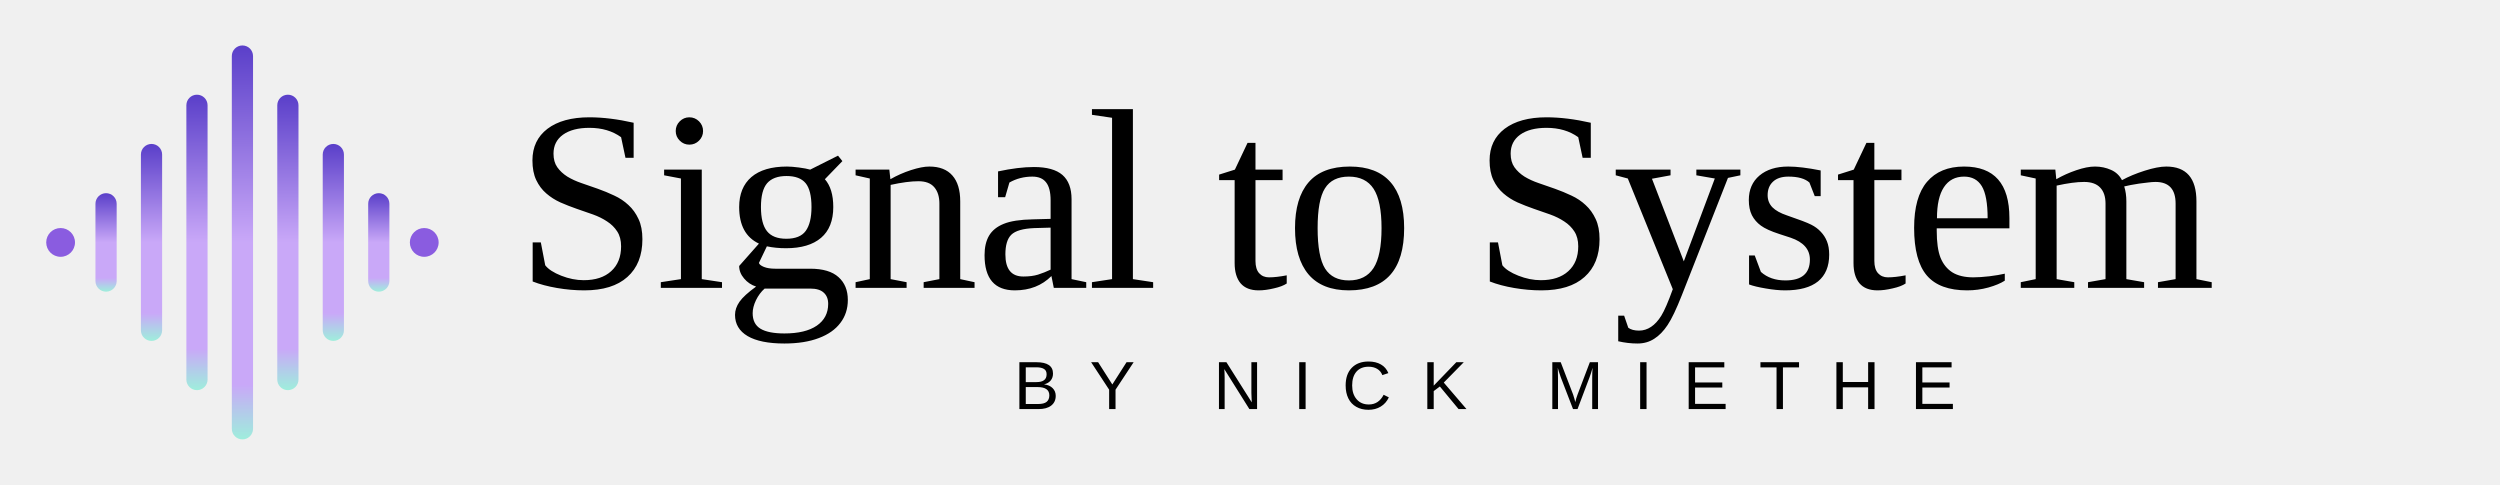
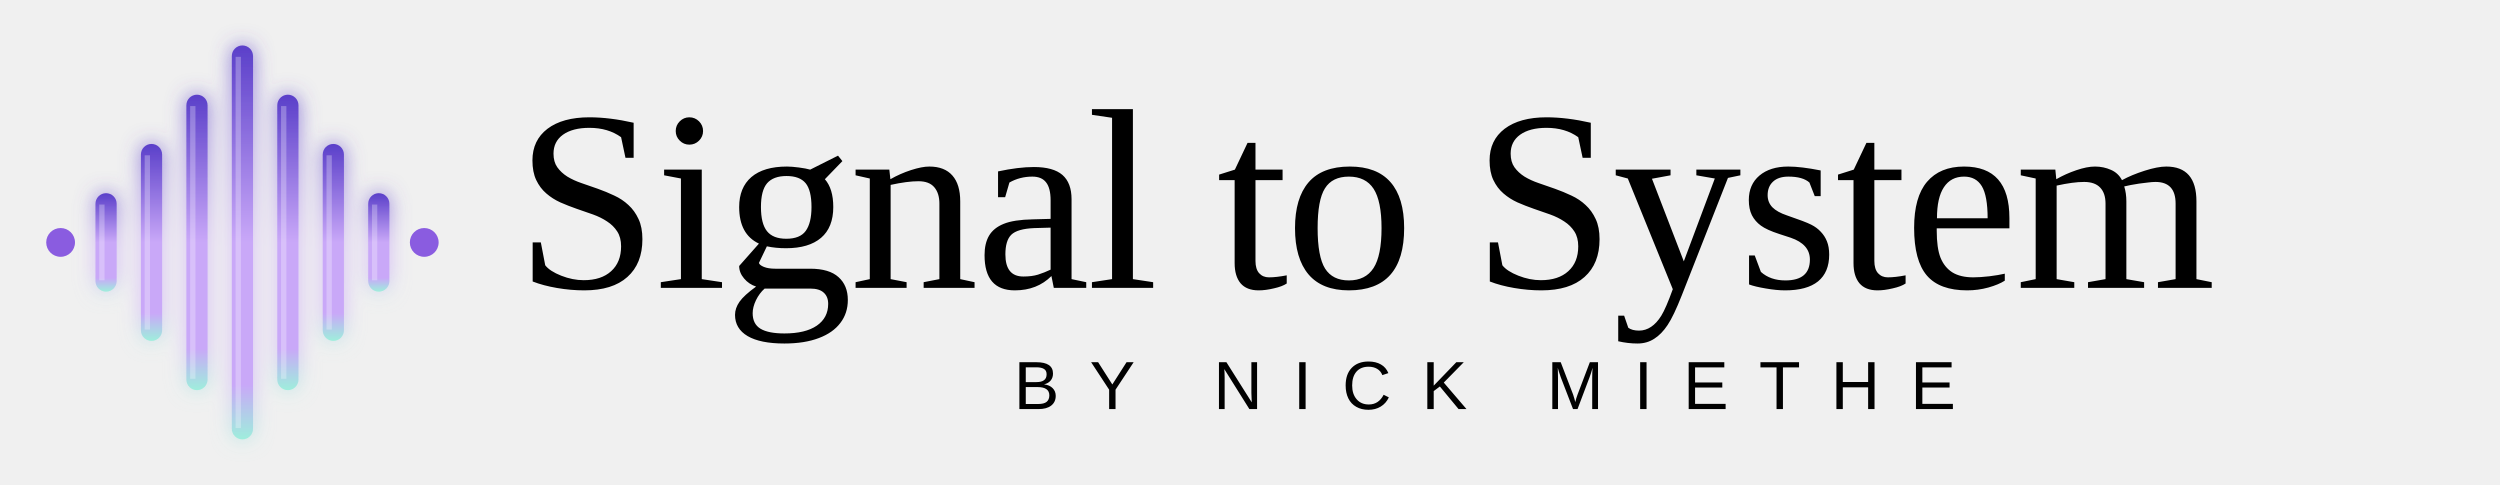
<svg xmlns="http://www.w3.org/2000/svg" viewBox="0 0 330 64" role="img" aria-labelledby="s2s-lockup-h-title">
  <style>
    .title { fill: var(--ink, currentColor); font: 34px Georgia, 'Times New Roman', serif; letter-spacing: -0.4px; }
    .byline { fill: var(--muted, currentColor); font: 500 9px 'Helvetica Neue', Arial, sans-serif; letter-spacing: 4px; }
  </style>
  <defs>
    <linearGradient id="s2s-wave" x1="0" y1="0" x2="0" y2="1">
      <stop offset="0" style="stop-color: var(--mark-top, #5a3fc9)" />
      <stop offset=".5" style="stop-color: var(--mark-mid, #c9a8f8)" />
      <stop offset=".86" style="stop-color: var(--mark-mid, #c9a8f8)" />
      <stop offset="1" style="stop-color: var(--mark-bottom, #9eeedc)" />
    </linearGradient>
+     <filter id="glow" x="-30%" y="-15%" width="160%" height="130%">
+       <feGaussianBlur in="SourceGraphic" stdDeviation="1.3" result="blur" />
+       <feComponentTransfer in="blur" result="halo">
+         <feFuncA type="linear" slope=".75" />
+       </feComponentTransfer>
+       <feMerge>
+         <feMergeNode in="halo" />
+         <feMergeNode in="SourceGraphic" />
+       </feMerge>
+     </filter>
  </defs>
-   <g fill="url(#s2s-wave)">
-     <rect x="12.6" y="25.5" width="2.8" height="13" rx="1.4" />
-     <rect x="18.6" y="19" width="2.8" height="26" rx="1.4" />
-     <rect x="24.6" y="12.5" width="2.8" height="39" rx="1.4" />
-     <rect x="30.6" y="6" width="2.8" height="52" rx="1.4" />
-     <rect x="36.6" y="12.5" width="2.8" height="39" rx="1.4" />
-     <rect x="42.6" y="19" width="2.8" height="26" rx="1.4" />
-     <rect x="48.6" y="25.5" width="2.8" height="13" rx="1.4" />
+   <g filter="url(#glow)">
+     <g fill="url(#s2s-wave)">
+       <rect x="12.6" y="25.5" width="2.8" height="13" rx="1.4" />
+       <rect x="18.6" y="19" width="2.8" height="26" rx="1.4" />
+       <rect x="24.6" y="12.5" width="2.8" height="39" rx="1.4" />
+       <rect x="30.6" y="6" width="2.8" height="52" rx="1.4" />
+       <rect x="36.6" y="12.5" width="2.8" height="39" rx="1.4" />
+       <rect x="42.6" y="19" width="2.8" height="26" rx="1.4" />
+       <rect x="48.6" y="25.5" width="2.8" height="13" rx="1.4" />
+     </g>
+     <g fill="#ffffff" fill-opacity=".28">
+       <rect x="13.1" y="27" width=".7" height="10" />
+       <rect x="19.1" y="20.5" width=".7" height="23" />
+       <rect x="25.1" y="14" width=".7" height="36" />
+       <rect x="31.1" y="7.5" width=".7" height="49" />
+       <rect x="37.1" y="14" width=".7" height="36" />
+       <rect x="43.1" y="20.5" width=".7" height="23" />
+       <rect x="49.1" y="27" width=".7" height="10" />
+     </g>
  </g>
  <g style="fill: var(--mark-dot, #8a5ce0)">
    <circle cx="8" cy="32" r="1.9" />
    <circle cx="56" cy="32" r="1.9" />
  </g>
  <text class="title" x="68" y="38">Signal to System</text>
  <text class="byline" x="196" y="54" text-anchor="middle">BY NICK MIETHE</text>
</svg>
